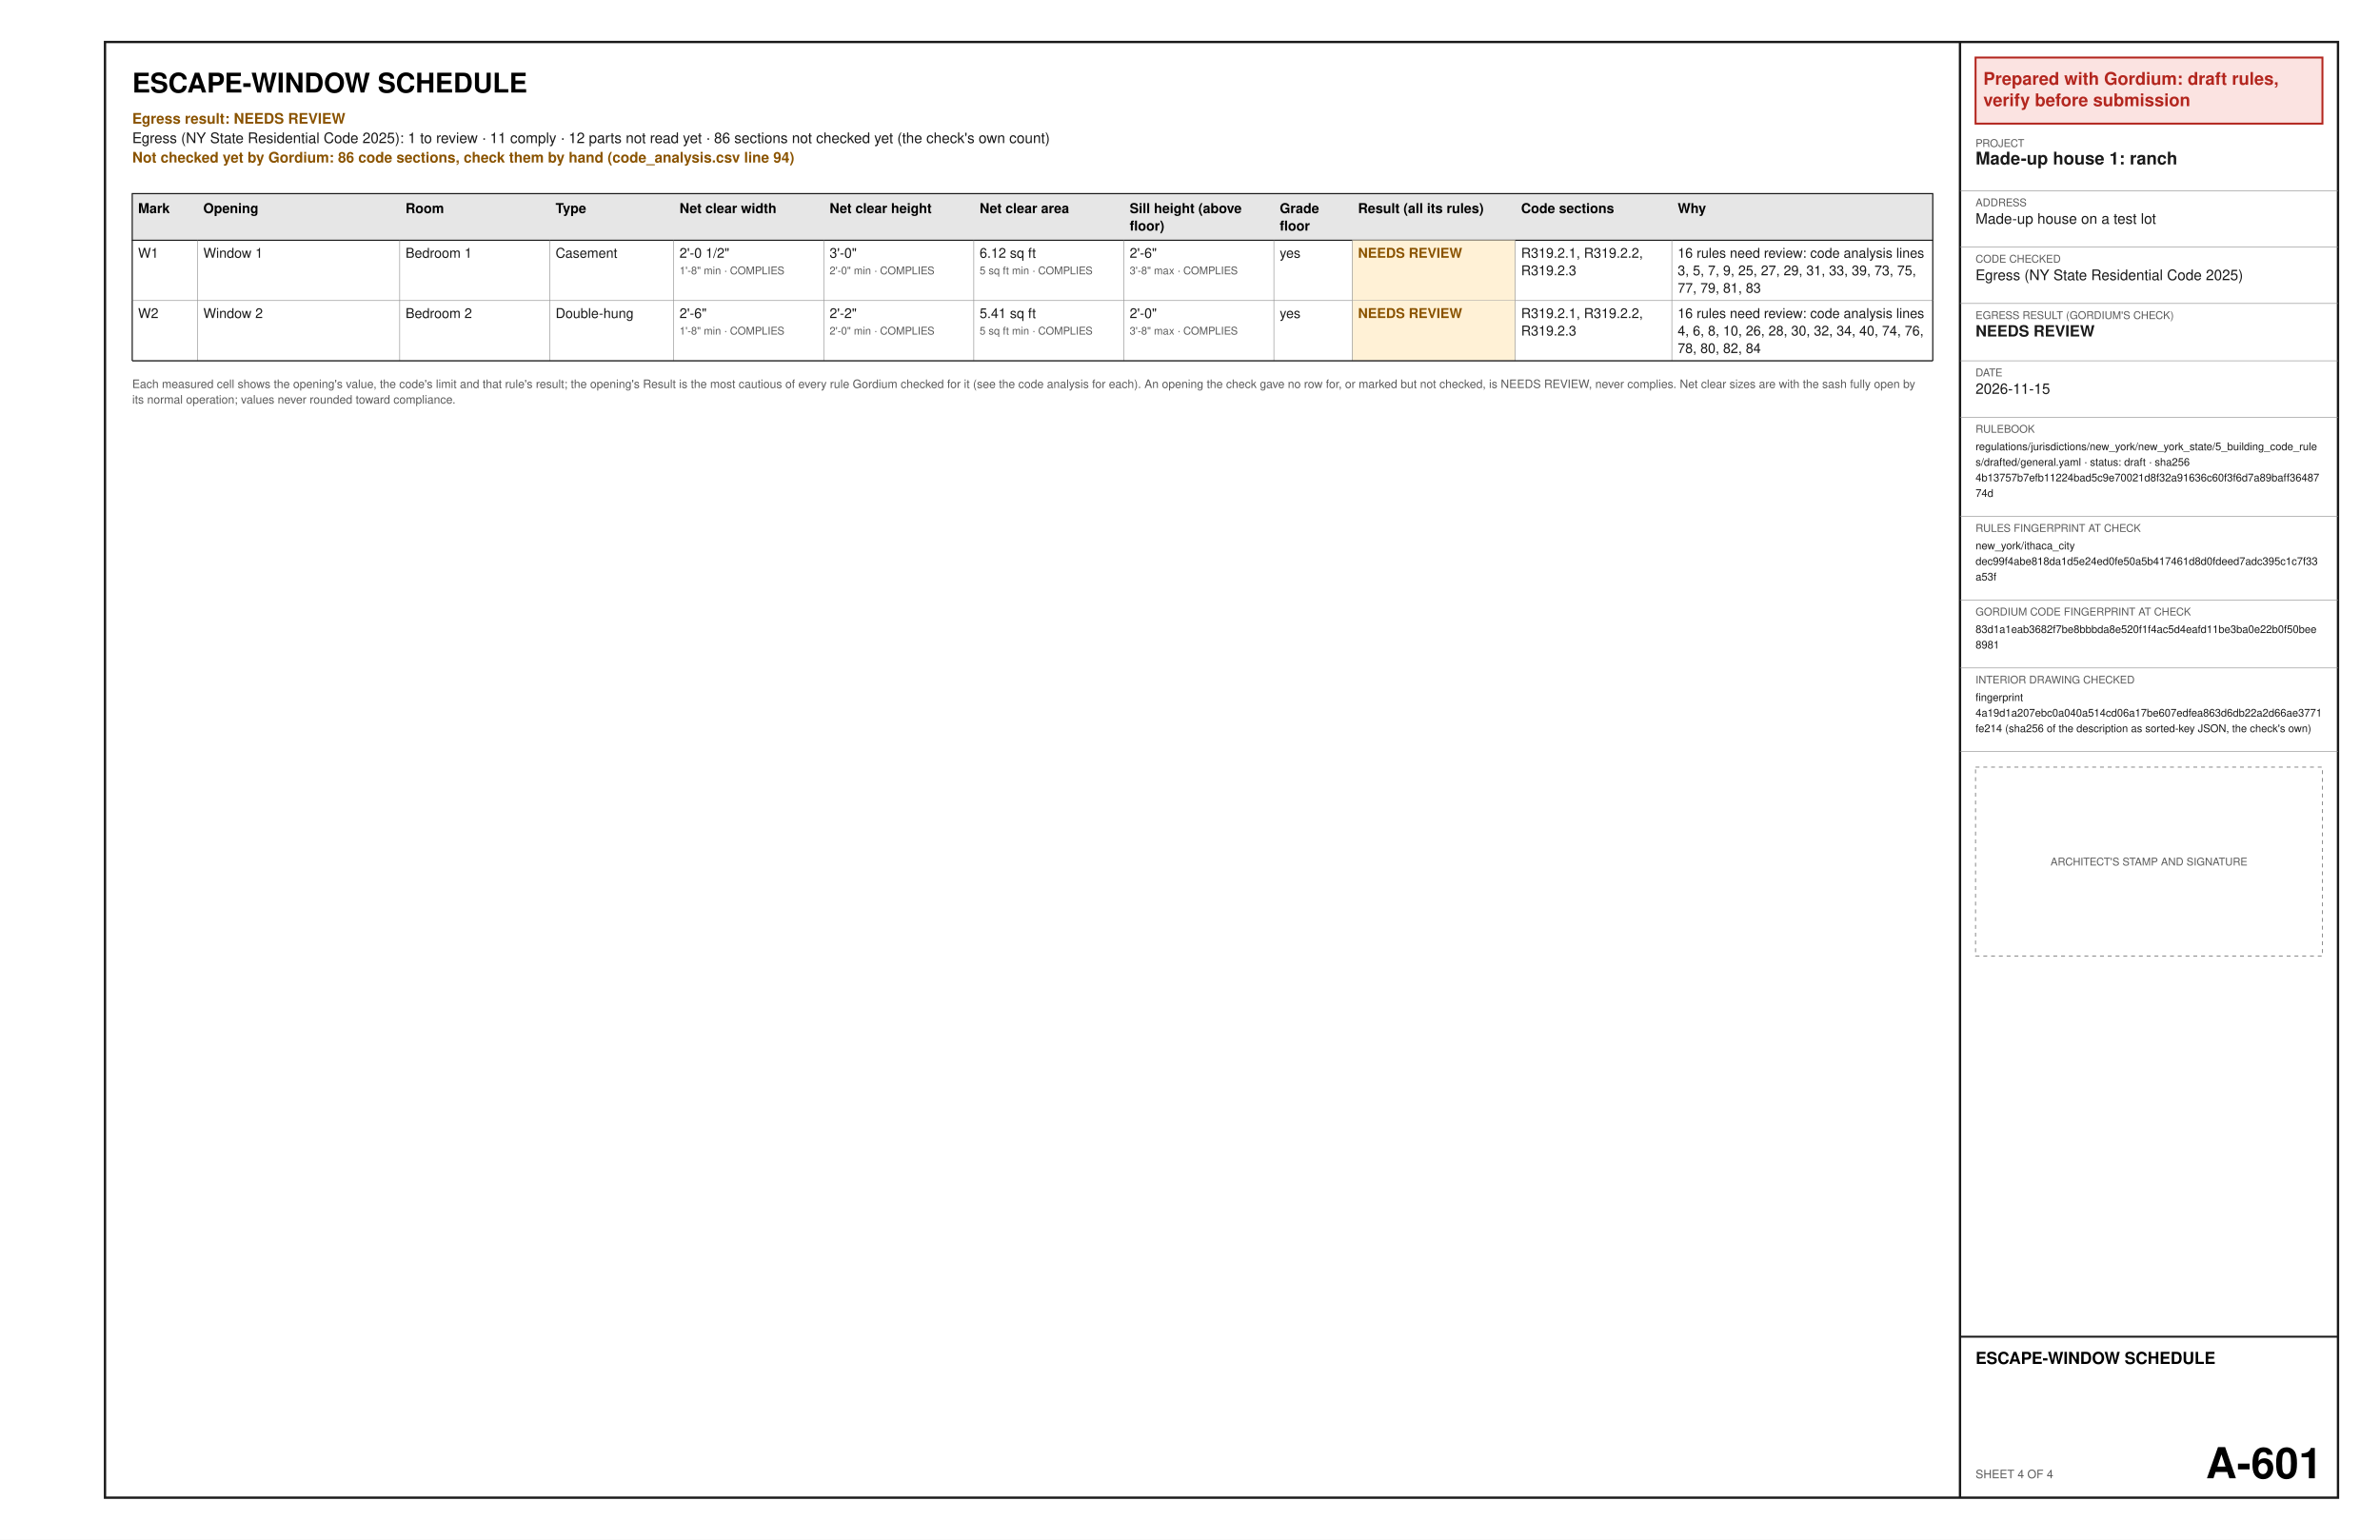
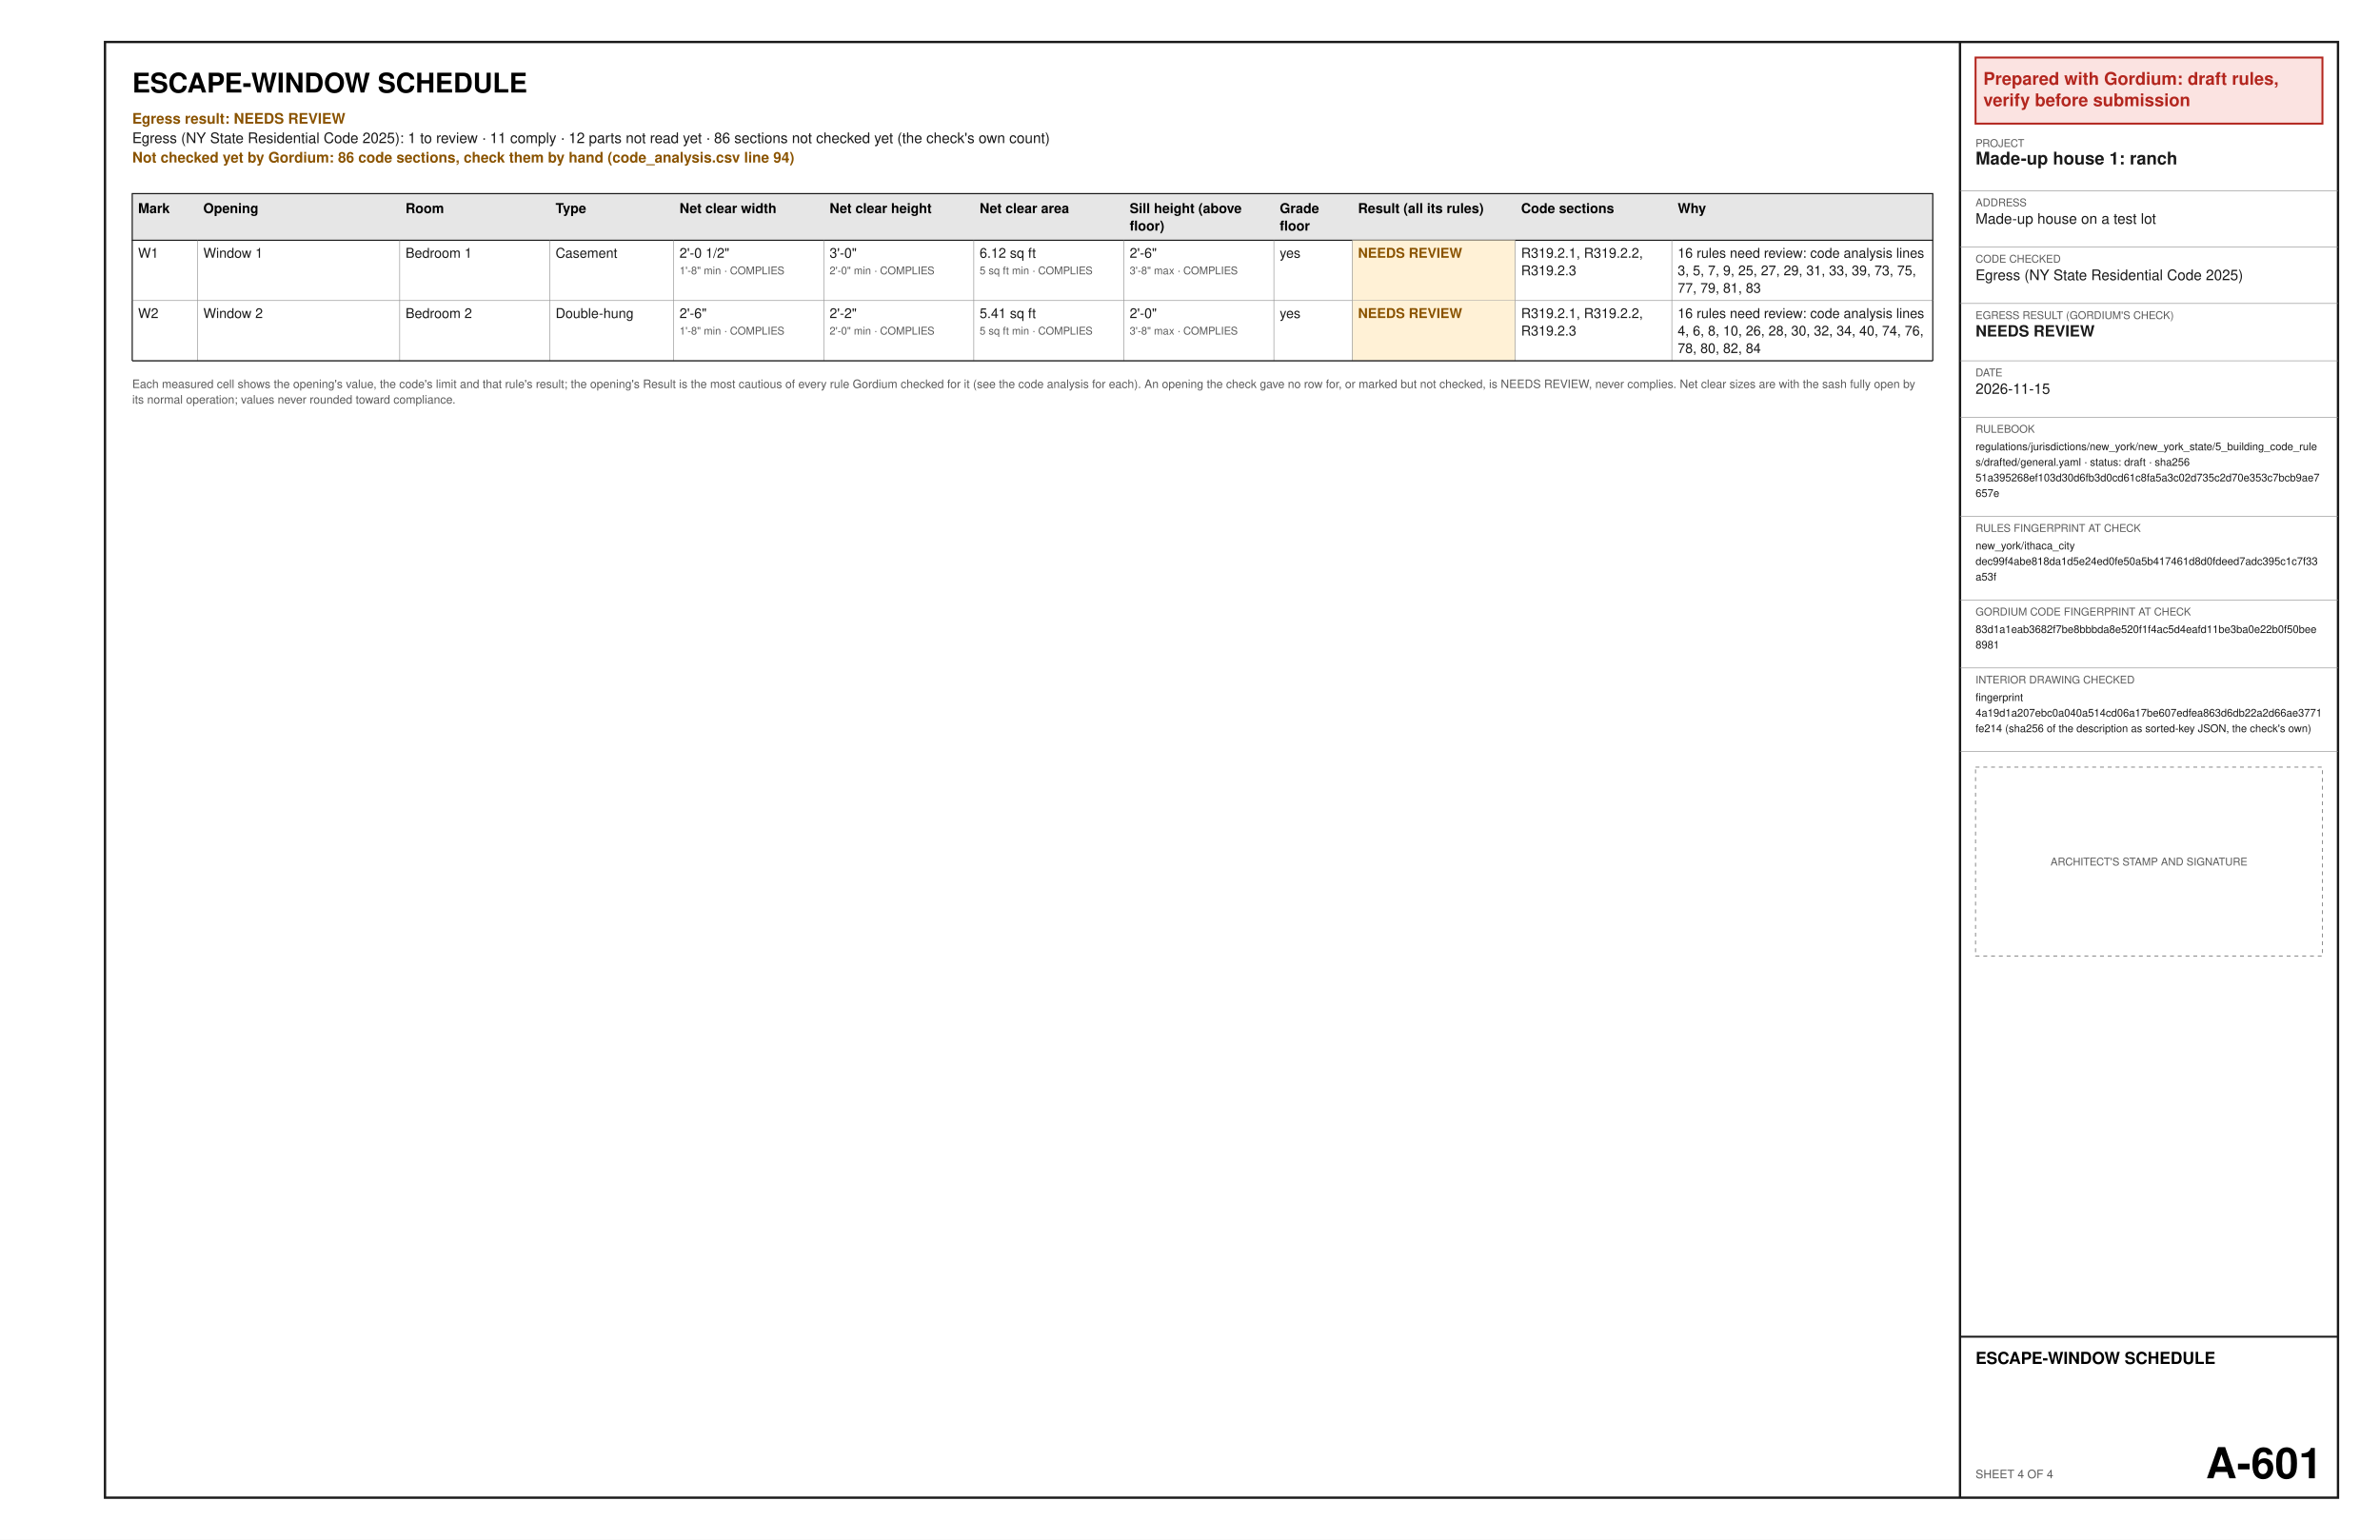
<svg xmlns="http://www.w3.org/2000/svg" width="17in" height="11in" viewBox="0 0 1224 792" font-family="Helvetica, Arial, sans-serif">
  <rect x="0" y="0" width="1224" height="792" fill="#ffffff" />
  <text x="68" y="47.6" font-size="14" font-weight="bold" text-anchor="start" fill="#000000" xml:space="preserve">ESCAPE-WINDOW SCHEDULE</text>
  <text x="68" y="63.6" font-size="7.5" font-weight="bold" text-anchor="start" fill="#8a5300" xml:space="preserve">Egress result: NEEDS REVIEW</text>
  <text x="68" y="73.6" font-size="7.5" text-anchor="start" fill="#1a1a1a" xml:space="preserve">Egress (NY State Residential Code 2025): 1 to review · 11 comply · 12 parts not read yet · 86 sections not checked yet (the check's own count)</text>
  <text x="68" y="83.6" font-size="7.5" font-weight="bold" text-anchor="start" fill="#8a5300" xml:space="preserve">Not checked yet by Gordium: 86 code sections, check them by hand (code_analysis.csv line 94)</text>
  <polygon points="68,99.6 994,99.6 994,123.6 68,123.6" fill="#e6e6e6" stroke="#1a1a1a" stroke-width="0.6" />
  <text x="71" y="109.6" font-size="7" font-weight="bold" text-anchor="start" fill="#000000" xml:space="preserve">Mark</text>
  <text x="104.55" y="109.6" font-size="7" font-weight="bold" text-anchor="start" fill="#000000" xml:space="preserve">Opening</text>
  <text x="208.56" y="109.6" font-size="7" font-weight="bold" text-anchor="start" fill="#000000" xml:space="preserve">Room</text>
  <text x="285.72" y="109.6" font-size="7" font-weight="bold" text-anchor="start" fill="#000000" xml:space="preserve">Type</text>
  <text x="349.47" y="109.6" font-size="7" font-weight="bold" text-anchor="start" fill="#000000" xml:space="preserve">Net clear width</text>
  <text x="426.64" y="109.6" font-size="7" font-weight="bold" text-anchor="start" fill="#000000" xml:space="preserve">Net clear height</text>
  <text x="503.8" y="109.6" font-size="7" font-weight="bold" text-anchor="start" fill="#000000" xml:space="preserve">Net clear area</text>
  <text x="580.97" y="109.6" font-size="7" font-weight="bold" text-anchor="start" fill="#000000" xml:space="preserve">Sill height (above</text>
  <text x="580.97" y="118.6" font-size="7" font-weight="bold" text-anchor="start" fill="#000000" xml:space="preserve">floor)</text>
  <text x="658.14" y="109.6" font-size="7" font-weight="bold" text-anchor="start" fill="#000000" xml:space="preserve">Grade</text>
  <text x="658.14" y="118.6" font-size="7" font-weight="bold" text-anchor="start" fill="#000000" xml:space="preserve">floor</text>
  <text x="698.4" y="109.6" font-size="7" font-weight="bold" text-anchor="start" fill="#000000" xml:space="preserve">Result (all its rules)</text>
  <text x="782.28" y="109.6" font-size="7" font-weight="bold" text-anchor="start" fill="#000000" xml:space="preserve">Code sections</text>
  <text x="862.8" y="109.6" font-size="7" font-weight="bold" text-anchor="start" fill="#000000" xml:space="preserve">Why</text>
  <text x="71" y="132.6" font-size="7" text-anchor="start" fill="#1a1a1a" xml:space="preserve">W1</text>
  <text x="104.55" y="132.6" font-size="7" text-anchor="start" fill="#1a1a1a" xml:space="preserve">Window 1</text>
  <text x="208.56" y="132.6" font-size="7" text-anchor="start" fill="#1a1a1a" xml:space="preserve">Bedroom 1</text>
  <text x="285.72" y="132.6" font-size="7" text-anchor="start" fill="#1a1a1a" xml:space="preserve">Casement</text>
  <text x="349.47" y="132.6" font-size="7" text-anchor="start" fill="#1a1a1a" xml:space="preserve">2'-0 1/2"</text>
  <text x="349.47" y="141.1" font-size="5.5" text-anchor="start" fill="#5a5a5a" xml:space="preserve">1'-8" min · COMPLIES</text>
  <text x="426.64" y="132.6" font-size="7" text-anchor="start" fill="#1a1a1a" xml:space="preserve">3'-0"</text>
  <text x="426.64" y="141.1" font-size="5.5" text-anchor="start" fill="#5a5a5a" xml:space="preserve">2'-0" min · COMPLIES</text>
  <text x="503.8" y="132.6" font-size="7" text-anchor="start" fill="#1a1a1a" xml:space="preserve">6.12 sq ft</text>
  <text x="503.8" y="141.1" font-size="5.5" text-anchor="start" fill="#5a5a5a" xml:space="preserve">5 sq ft min · COMPLIES</text>
  <text x="580.97" y="132.6" font-size="7" text-anchor="start" fill="#1a1a1a" xml:space="preserve">2'-6"</text>
  <text x="580.97" y="141.1" font-size="5.5" text-anchor="start" fill="#5a5a5a" xml:space="preserve">3'-8" max · COMPLIES</text>
  <text x="658.14" y="132.6" font-size="7" text-anchor="start" fill="#1a1a1a" xml:space="preserve">yes</text>
  <polygon points="695.4,123.6 779.28,123.6 779.28,154.6 695.4,154.6" fill="#fff1d6" />
  <text x="698.4" y="132.6" font-size="7" font-weight="bold" text-anchor="start" fill="#8a5300" xml:space="preserve">NEEDS REVIEW</text>
  <text x="782.28" y="132.6" font-size="7" text-anchor="start" fill="#1a1a1a" xml:space="preserve">R319.2.1, R319.2.2,</text>
  <text x="782.28" y="141.6" font-size="7" text-anchor="start" fill="#1a1a1a" xml:space="preserve">R319.2.3</text>
  <text x="862.8" y="132.6" font-size="7" text-anchor="start" fill="#1a1a1a" xml:space="preserve">16 rules need review: code analysis lines</text>
  <text x="862.8" y="141.6" font-size="7" text-anchor="start" fill="#1a1a1a" xml:space="preserve">3, 5, 7, 9, 25, 27, 29, 31, 33, 39, 73, 75,</text>
  <text x="862.8" y="150.6" font-size="7" text-anchor="start" fill="#1a1a1a" xml:space="preserve">77, 79, 81, 83</text>
  <line x1="68" y1="154.6" x2="994" y2="154.6" stroke="#8c8c8c" stroke-width="0.3" />
  <line x1="101.55" y1="123.6" x2="101.55" y2="154.6" stroke="#8c8c8c" stroke-width="0.3" />
  <line x1="205.56" y1="123.6" x2="205.56" y2="154.6" stroke="#8c8c8c" stroke-width="0.3" />
  <line x1="282.72" y1="123.6" x2="282.72" y2="154.6" stroke="#8c8c8c" stroke-width="0.3" />
  <line x1="346.47" y1="123.6" x2="346.47" y2="154.6" stroke="#8c8c8c" stroke-width="0.3" />
  <line x1="423.64" y1="123.6" x2="423.64" y2="154.6" stroke="#8c8c8c" stroke-width="0.3" />
  <line x1="500.8" y1="123.6" x2="500.8" y2="154.6" stroke="#8c8c8c" stroke-width="0.3" />
  <line x1="577.97" y1="123.6" x2="577.97" y2="154.6" stroke="#8c8c8c" stroke-width="0.3" />
  <line x1="655.14" y1="123.6" x2="655.14" y2="154.6" stroke="#8c8c8c" stroke-width="0.3" />
  <line x1="695.4" y1="123.6" x2="695.4" y2="154.6" stroke="#8c8c8c" stroke-width="0.3" />
  <line x1="779.28" y1="123.6" x2="779.28" y2="154.6" stroke="#8c8c8c" stroke-width="0.3" />
  <line x1="859.8" y1="123.6" x2="859.8" y2="154.6" stroke="#8c8c8c" stroke-width="0.3" />
  <line x1="68" y1="123.6" x2="68" y2="154.6" stroke="#1a1a1a" stroke-width="0.6" />
  <line x1="994" y1="123.6" x2="994" y2="154.6" stroke="#1a1a1a" stroke-width="0.6" />
  <text x="71" y="163.6" font-size="7" text-anchor="start" fill="#1a1a1a" xml:space="preserve">W2</text>
  <text x="104.55" y="163.6" font-size="7" text-anchor="start" fill="#1a1a1a" xml:space="preserve">Window 2</text>
  <text x="208.56" y="163.6" font-size="7" text-anchor="start" fill="#1a1a1a" xml:space="preserve">Bedroom 2</text>
  <text x="285.72" y="163.6" font-size="7" text-anchor="start" fill="#1a1a1a" xml:space="preserve">Double-hung</text>
  <text x="349.47" y="163.6" font-size="7" text-anchor="start" fill="#1a1a1a" xml:space="preserve">2'-6"</text>
  <text x="349.47" y="172.1" font-size="5.5" text-anchor="start" fill="#5a5a5a" xml:space="preserve">1'-8" min · COMPLIES</text>
  <text x="426.64" y="163.6" font-size="7" text-anchor="start" fill="#1a1a1a" xml:space="preserve">2'-2"</text>
  <text x="426.64" y="172.1" font-size="5.5" text-anchor="start" fill="#5a5a5a" xml:space="preserve">2'-0" min · COMPLIES</text>
  <text x="503.8" y="163.6" font-size="7" text-anchor="start" fill="#1a1a1a" xml:space="preserve">5.41 sq ft</text>
  <text x="503.8" y="172.1" font-size="5.5" text-anchor="start" fill="#5a5a5a" xml:space="preserve">5 sq ft min · COMPLIES</text>
  <text x="580.97" y="163.6" font-size="7" text-anchor="start" fill="#1a1a1a" xml:space="preserve">2'-0"</text>
  <text x="580.97" y="172.1" font-size="5.5" text-anchor="start" fill="#5a5a5a" xml:space="preserve">3'-8" max · COMPLIES</text>
  <text x="658.14" y="163.6" font-size="7" text-anchor="start" fill="#1a1a1a" xml:space="preserve">yes</text>
  <polygon points="695.4,154.6 779.28,154.6 779.28,185.6 695.4,185.6" fill="#fff1d6" />
  <text x="698.4" y="163.6" font-size="7" font-weight="bold" text-anchor="start" fill="#8a5300" xml:space="preserve">NEEDS REVIEW</text>
  <text x="782.28" y="163.6" font-size="7" text-anchor="start" fill="#1a1a1a" xml:space="preserve">R319.2.1, R319.2.2,</text>
  <text x="782.28" y="172.6" font-size="7" text-anchor="start" fill="#1a1a1a" xml:space="preserve">R319.2.3</text>
  <text x="862.8" y="163.6" font-size="7" text-anchor="start" fill="#1a1a1a" xml:space="preserve">16 rules need review: code analysis lines</text>
  <text x="862.8" y="172.6" font-size="7" text-anchor="start" fill="#1a1a1a" xml:space="preserve">4, 6, 8, 10, 26, 28, 30, 32, 34, 40, 74, 76,</text>
  <text x="862.8" y="181.6" font-size="7" text-anchor="start" fill="#1a1a1a" xml:space="preserve">78, 80, 82, 84</text>
  <line x1="68" y1="185.6" x2="994" y2="185.6" stroke="#8c8c8c" stroke-width="0.3" />
  <line x1="101.55" y1="154.6" x2="101.55" y2="185.6" stroke="#8c8c8c" stroke-width="0.3" />
  <line x1="205.56" y1="154.6" x2="205.56" y2="185.6" stroke="#8c8c8c" stroke-width="0.3" />
  <line x1="282.72" y1="154.6" x2="282.72" y2="185.6" stroke="#8c8c8c" stroke-width="0.3" />
  <line x1="346.47" y1="154.6" x2="346.47" y2="185.6" stroke="#8c8c8c" stroke-width="0.3" />
  <line x1="423.64" y1="154.6" x2="423.64" y2="185.6" stroke="#8c8c8c" stroke-width="0.3" />
  <line x1="500.8" y1="154.6" x2="500.8" y2="185.6" stroke="#8c8c8c" stroke-width="0.3" />
  <line x1="577.97" y1="154.6" x2="577.97" y2="185.6" stroke="#8c8c8c" stroke-width="0.3" />
  <line x1="655.14" y1="154.6" x2="655.14" y2="185.6" stroke="#8c8c8c" stroke-width="0.3" />
  <line x1="695.4" y1="154.6" x2="695.4" y2="185.6" stroke="#8c8c8c" stroke-width="0.3" />
  <line x1="779.28" y1="154.6" x2="779.28" y2="185.6" stroke="#8c8c8c" stroke-width="0.3" />
  <line x1="859.8" y1="154.6" x2="859.8" y2="185.6" stroke="#8c8c8c" stroke-width="0.3" />
  <line x1="68" y1="154.6" x2="68" y2="185.6" stroke="#1a1a1a" stroke-width="0.6" />
  <line x1="994" y1="154.6" x2="994" y2="185.6" stroke="#1a1a1a" stroke-width="0.6" />
  <line x1="68" y1="185.6" x2="994" y2="185.6" stroke="#1a1a1a" stroke-width="0.6" />
  <text x="68" y="199.6" font-size="6" text-anchor="start" fill="#5a5a5a" xml:space="preserve">Each measured cell shows the opening's value, the code's limit and that rule's result; the opening's Result is the most cautious of every rule Gordium checked for it (see the code analysis for each). An opening the check gave no row for, or marked but not checked, is NEEDS REVIEW, never complies. Net clear sizes are with the sash fully open by</text>
  <text x="68" y="207.6" font-size="6" text-anchor="start" fill="#5a5a5a" xml:space="preserve">its normal operation; values never rounded toward compliance.</text>
  <polygon points="54,21.6 1202.4,21.6 1202.4,770.4 54,770.4" fill="none" stroke="#1a1a1a" stroke-width="1.2" />
  <line x1="1008" y1="21.6" x2="1008" y2="770.4" stroke="#1a1a1a" stroke-width="1.2" />
  <polygon points="1016,29.6 1194.4,29.6 1194.4,63.6 1016,63.6" fill="#fbe3e1" stroke="#b3261e" stroke-width="1" />
  <text x="1020" y="43.6" font-size="9" font-weight="bold" text-anchor="start" fill="#b3261e" xml:space="preserve">Prepared with Gordium: draft rules,</text>
  <text x="1020" y="54.6" font-size="9" font-weight="bold" text-anchor="start" fill="#b3261e" xml:space="preserve">verify before submission</text>
  <text x="1016" y="75.6" font-size="5.5" text-anchor="start" fill="#5a5a5a" xml:space="preserve">PROJECT</text>
  <text x="1016" y="84.6" font-size="9" font-weight="bold" text-anchor="start" fill="#1a1a1a" xml:space="preserve">Made-up house 1: ranch</text>
  <line x1="1008" y1="98.1" x2="1202.4" y2="98.1" stroke="#8c8c8c" stroke-width="0.3" />
  <text x="1016" y="106.1" font-size="5.5" text-anchor="start" fill="#5a5a5a" xml:space="preserve">ADDRESS</text>
  <text x="1016" y="115.1" font-size="7.5" text-anchor="start" fill="#1a1a1a" xml:space="preserve">Made-up house on a test lot</text>
  <line x1="1008" y1="127.1" x2="1202.4" y2="127.1" stroke="#8c8c8c" stroke-width="0.3" />
  <text x="1016" y="135.1" font-size="5.5" text-anchor="start" fill="#5a5a5a" xml:space="preserve">CODE CHECKED</text>
  <text x="1016" y="144.1" font-size="7.5" text-anchor="start" fill="#1a1a1a" xml:space="preserve">Egress (NY State Residential Code 2025)</text>
  <line x1="1008" y1="156.1" x2="1202.4" y2="156.1" stroke="#8c8c8c" stroke-width="0.3" />
  <text x="1016" y="164.1" font-size="5.5" text-anchor="start" fill="#5a5a5a" xml:space="preserve">EGRESS RESULT (GORDIUM'S CHECK)</text>
  <text x="1016" y="173.1" font-size="8" font-weight="bold" text-anchor="start" fill="#1a1a1a" xml:space="preserve">NEEDS REVIEW</text>
  <line x1="1008" y1="185.6" x2="1202.4" y2="185.6" stroke="#8c8c8c" stroke-width="0.3" />
  <text x="1016" y="193.6" font-size="5.5" text-anchor="start" fill="#5a5a5a" xml:space="preserve">DATE</text>
  <text x="1016" y="202.6" font-size="7.5" text-anchor="start" fill="#1a1a1a" xml:space="preserve">2026-11-15</text>
  <line x1="1008" y1="214.6" x2="1202.4" y2="214.6" stroke="#8c8c8c" stroke-width="0.3" />
  <text x="1016" y="222.6" font-size="5.5" text-anchor="start" fill="#5a5a5a" xml:space="preserve">RULEBOOK</text>
  <text x="1016" y="231.6" font-size="5.5" text-anchor="start" fill="#1a1a1a" xml:space="preserve">regulations/jurisdictions/new_york/new_york_state/5_building_code_rule</text>
  <text x="1016" y="239.6" font-size="5.5" text-anchor="start" fill="#1a1a1a" xml:space="preserve">s/drafted/general.yaml · status: draft · sha256</text>
-   <text x="1016" y="247.6" font-size="5.5" text-anchor="start" fill="#1a1a1a" xml:space="preserve">4b13757b7efb11224bad5c9e70021d8f32a91636c60f3f6d7a89baff36487</text>
-   <text x="1016" y="255.6" font-size="5.5" text-anchor="start" fill="#1a1a1a" xml:space="preserve">74d</text>
+   <text x="1016" y="247.6" font-size="5.5" text-anchor="start" fill="#1a1a1a" xml:space="preserve">51a395268ef103d30d6fb3d0cd61c8fa5a3c02d735c2d70e353c7bcb9ae7</text>
+   <text x="1016" y="255.6" font-size="5.5" text-anchor="start" fill="#1a1a1a" xml:space="preserve">657e</text>
  <line x1="1008" y1="265.6" x2="1202.4" y2="265.6" stroke="#8c8c8c" stroke-width="0.3" />
  <text x="1016" y="273.6" font-size="5.5" text-anchor="start" fill="#5a5a5a" xml:space="preserve">RULES FINGERPRINT AT CHECK</text>
  <text x="1016" y="282.6" font-size="5.5" text-anchor="start" fill="#1a1a1a" xml:space="preserve">new_york/ithaca_city</text>
  <text x="1016" y="290.6" font-size="5.5" text-anchor="start" fill="#1a1a1a" xml:space="preserve">dec99f4abe818da1d5e24ed0fe50a5b417461d8d0fdeed7adc395c1c7f33</text>
  <text x="1016" y="298.6" font-size="5.5" text-anchor="start" fill="#1a1a1a" xml:space="preserve">a53f</text>
  <line x1="1008" y1="308.6" x2="1202.4" y2="308.6" stroke="#8c8c8c" stroke-width="0.3" />
  <text x="1016" y="316.6" font-size="5.5" text-anchor="start" fill="#5a5a5a" xml:space="preserve">GORDIUM CODE FINGERPRINT AT CHECK</text>
  <text x="1016" y="325.6" font-size="5.5" text-anchor="start" fill="#1a1a1a" xml:space="preserve">83d1a1eab3682f7be8bbbda8e520f1f4ac5d4eafd11be3ba0e22b0f50bee</text>
  <text x="1016" y="333.6" font-size="5.5" text-anchor="start" fill="#1a1a1a" xml:space="preserve">8981</text>
  <line x1="1008" y1="343.6" x2="1202.4" y2="343.6" stroke="#8c8c8c" stroke-width="0.3" />
  <text x="1016" y="351.6" font-size="5.5" text-anchor="start" fill="#5a5a5a" xml:space="preserve">INTERIOR DRAWING CHECKED</text>
  <text x="1016" y="360.6" font-size="5.5" text-anchor="start" fill="#1a1a1a" xml:space="preserve">fingerprint</text>
  <text x="1016" y="368.6" font-size="5.5" text-anchor="start" fill="#1a1a1a" xml:space="preserve">4a19d1a207ebc0a040a514cd06a17be607edfea863d6db22a2d66ae3771</text>
  <text x="1016" y="376.6" font-size="5.5" text-anchor="start" fill="#1a1a1a" xml:space="preserve">fe214 (sha256 of the description as sorted-key JSON, the check's own)</text>
  <line x1="1008" y1="386.6" x2="1202.4" y2="386.6" stroke="#8c8c8c" stroke-width="0.3" />
  <polygon points="1016,394.6 1194.4,394.6 1194.4,491.8 1016,491.8" fill="none" stroke="#8c8c8c" stroke-width="0.5" stroke-dasharray="2 2" />
  <text x="1105.2" y="445.2" font-size="5.5" text-anchor="middle" fill="#5a5a5a" xml:space="preserve">ARCHITECT'S STAMP AND SIGNATURE</text>
  <line x1="1008" y1="687.6" x2="1202.4" y2="687.6" stroke="#1a1a1a" stroke-width="1" />
  <text x="1016" y="701.6" font-size="8.5" font-weight="bold" text-anchor="start" fill="#000000" xml:space="preserve">ESCAPE-WINDOW SCHEDULE</text>
  <text x="1016" y="760.4" font-size="6" text-anchor="start" fill="#5a5a5a" xml:space="preserve">SHEET 4 OF 4</text>
  <text x="1194.4" y="760.4" font-size="22" font-weight="bold" text-anchor="end" fill="#000000" xml:space="preserve">A-601</text>
</svg>
